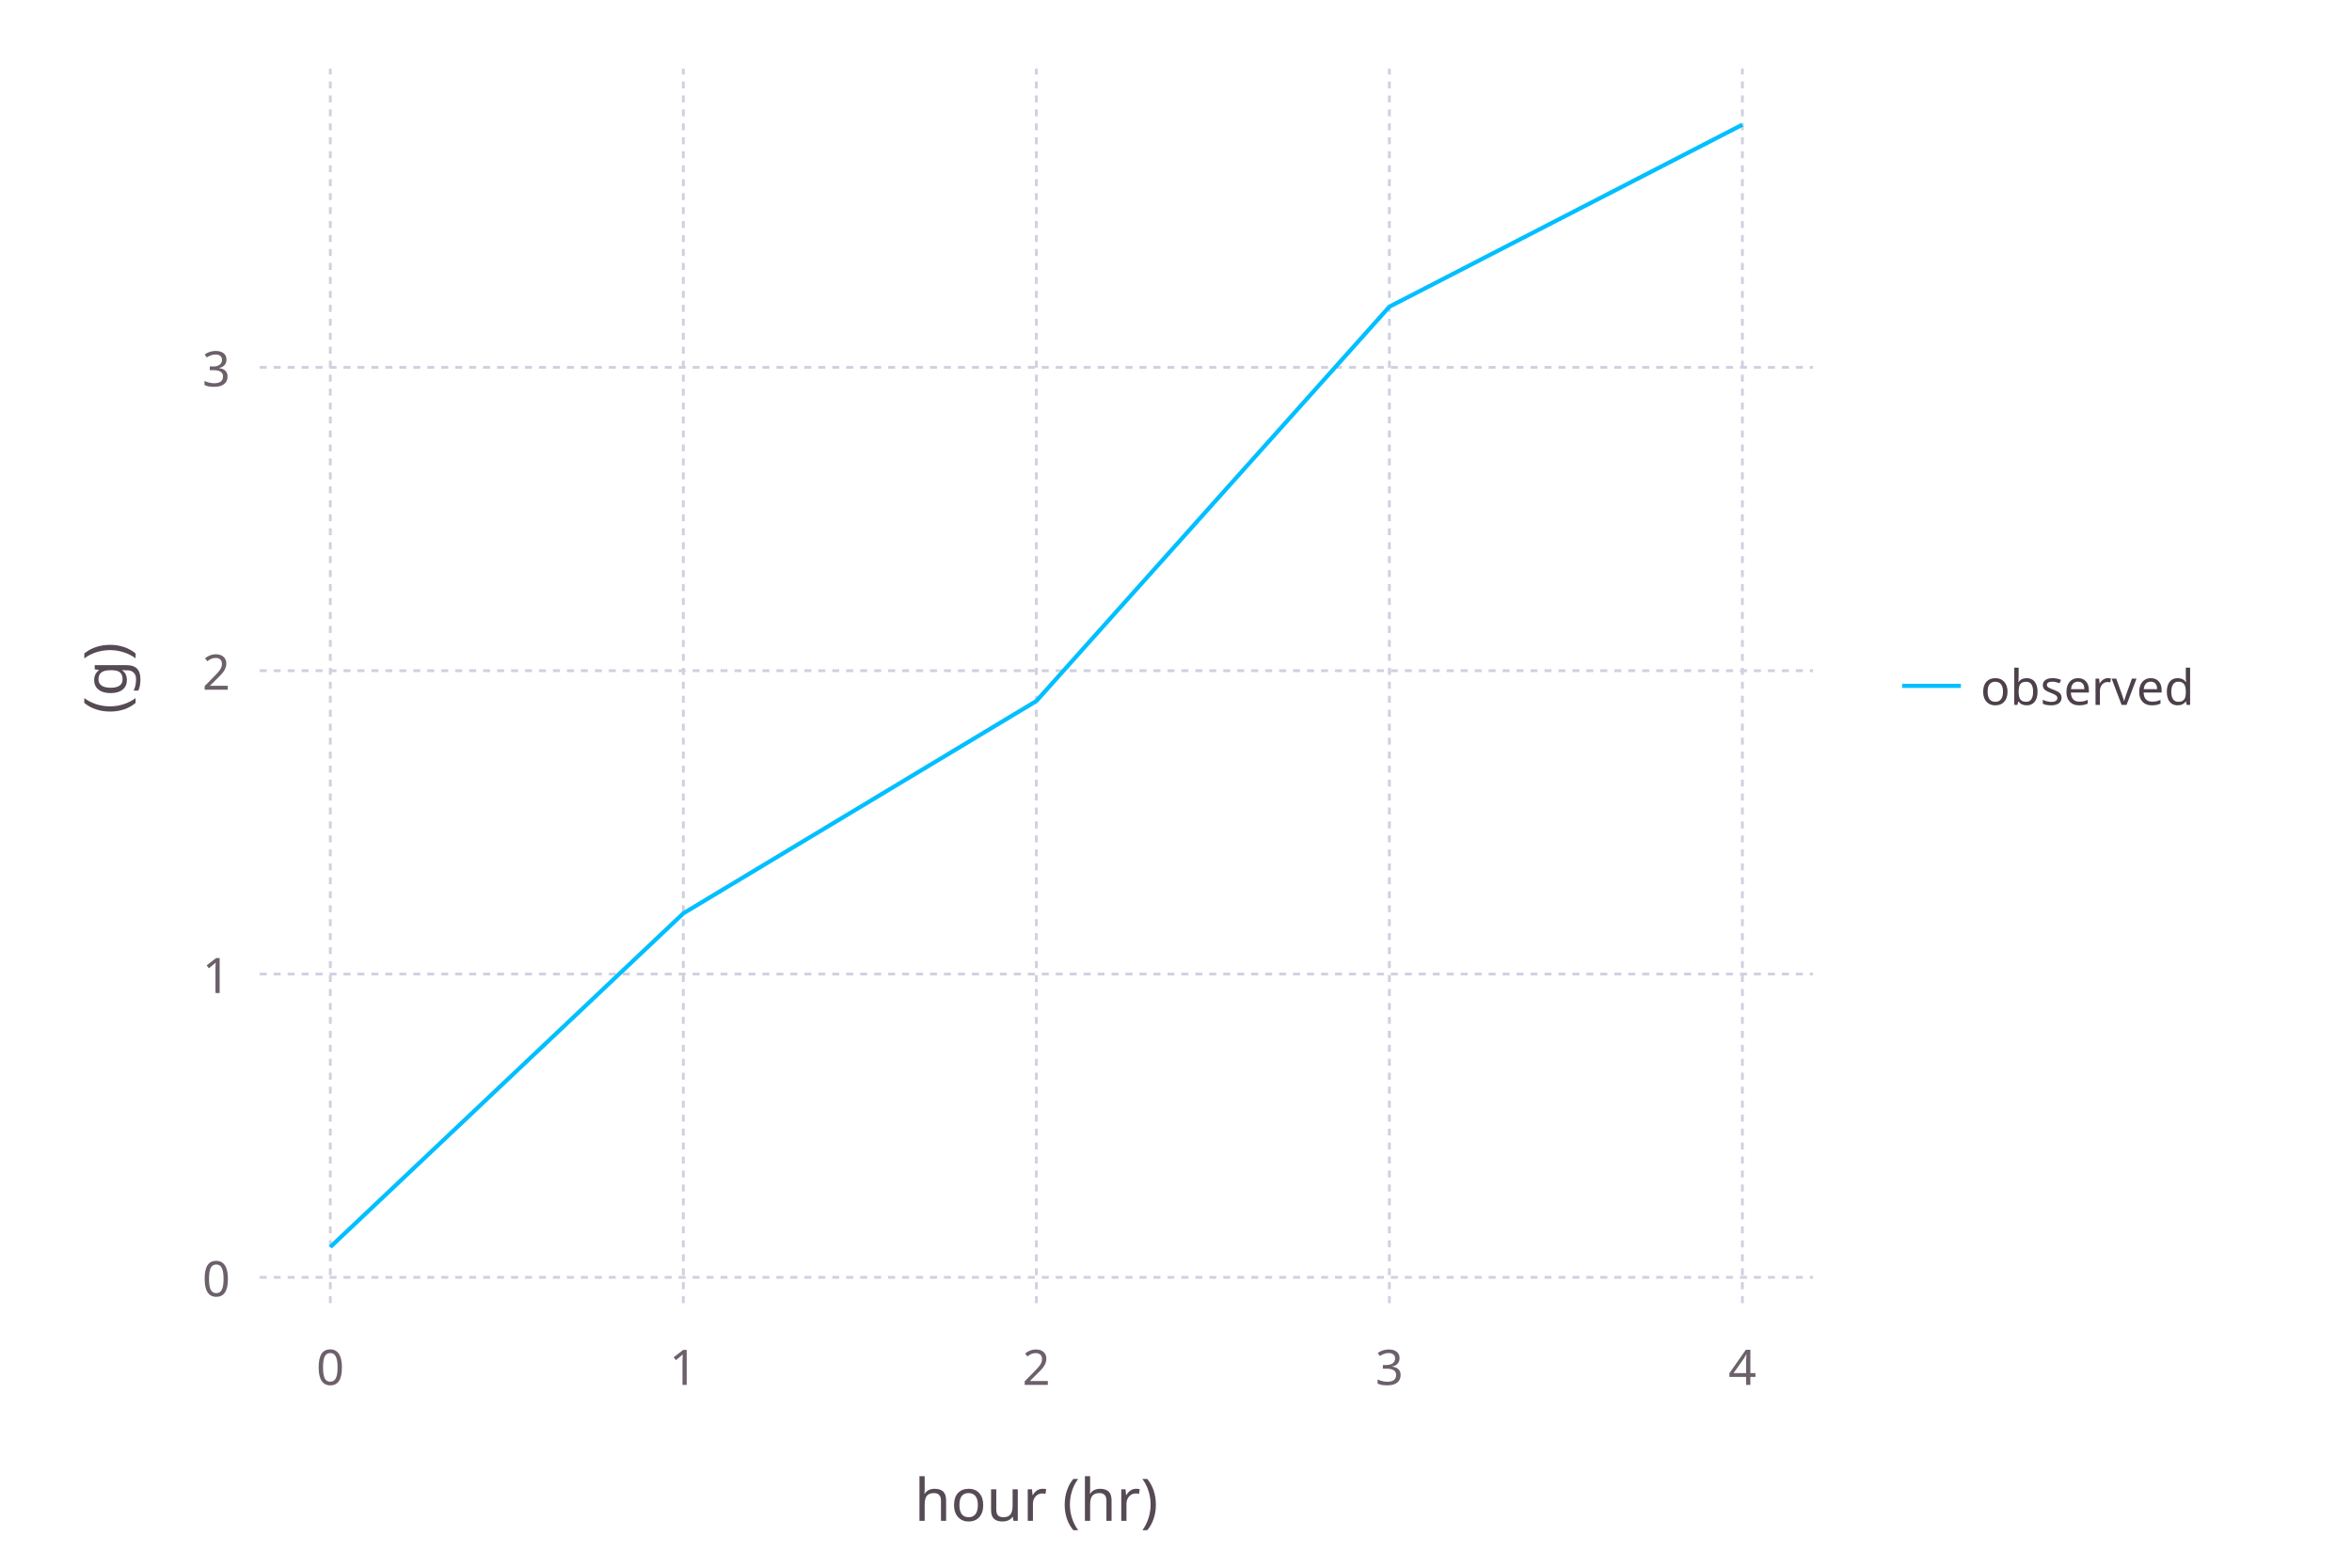
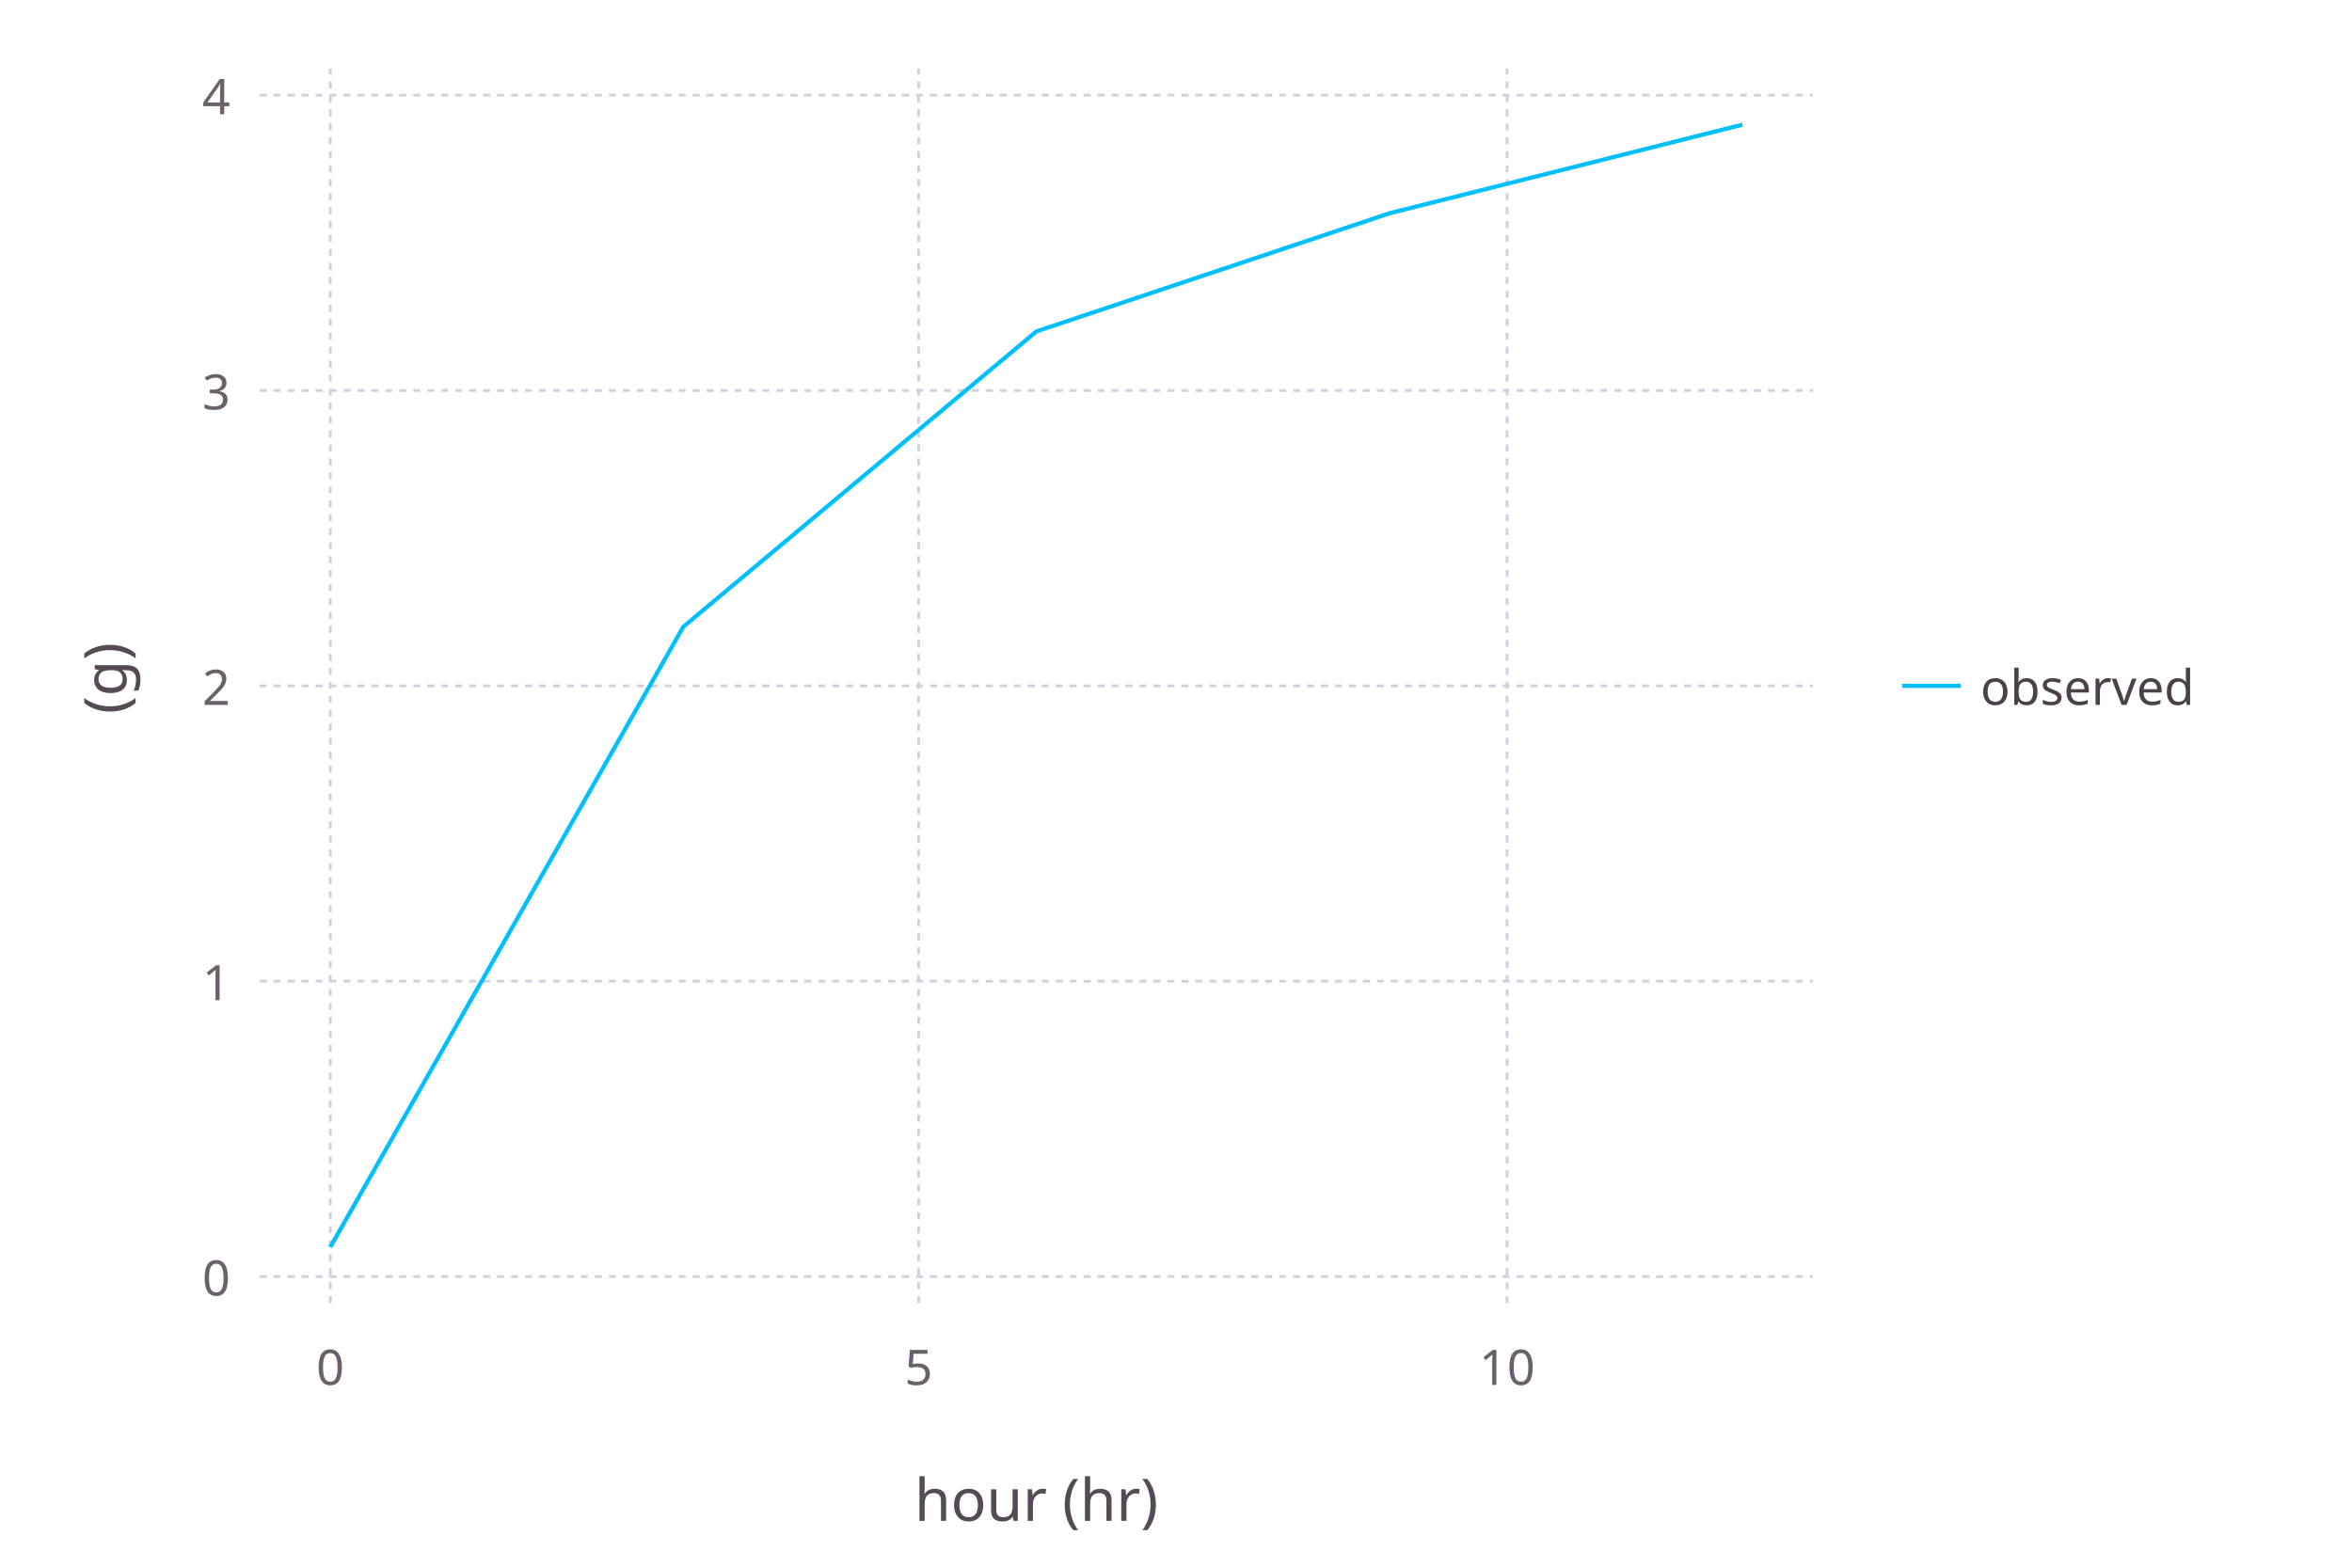
<svg xmlns="http://www.w3.org/2000/svg" xmlns:xlink="http://www.w3.org/1999/xlink" width="480" height="320" viewBox="0 0 480 320">
  <defs>
    <g>
-       <g id="glyph-0-0-ec4f7b85">
+       <g id="glyph-0-0-b2f59b11">
        <path d="M 5.406 0 L 5.406 -4.109 C 5.406 -4.641 5.285 -5.031 5.047 -5.281 C 4.816 -5.539 4.457 -5.672 3.969 -5.672 C 3.312 -5.672 2.832 -5.488 2.531 -5.125 C 2.227 -4.758 2.078 -4.16 2.078 -3.328 L 2.078 0 L 1.016 0 L 1.016 -9.125 L 2.078 -9.125 L 2.078 -6.453 C 2.078 -6.098 2.055 -5.797 2.016 -5.547 L 2.094 -5.547 C 2.281 -5.859 2.547 -6.102 2.891 -6.281 C 3.242 -6.457 3.645 -6.547 4.094 -6.547 C 4.875 -6.547 5.461 -6.359 5.859 -5.984 C 6.254 -5.609 6.453 -5.008 6.453 -4.188 L 6.453 0 Z M 5.406 0 " />
      </g>
-       <g id="glyph-0-1-ec4f7b85">
+       <g id="glyph-0-1-b2f59b11">
        <path d="M 6.609 -3.234 C 6.609 -2.18 6.344 -1.359 5.812 -0.766 C 5.281 -0.172 4.547 0.125 3.609 0.125 C 3.023 0.125 2.508 -0.008 2.062 -0.281 C 1.613 -0.562 1.266 -0.953 1.016 -1.453 C 0.773 -1.961 0.656 -2.555 0.656 -3.234 C 0.656 -4.273 0.914 -5.086 1.438 -5.672 C 1.969 -6.254 2.707 -6.547 3.656 -6.547 C 4.562 -6.547 5.281 -6.25 5.812 -5.656 C 6.344 -5.062 6.609 -4.254 6.609 -3.234 Z M 1.75 -3.234 C 1.75 -2.422 1.906 -1.801 2.219 -1.375 C 2.539 -0.957 3.016 -0.75 3.641 -0.75 C 4.254 -0.75 4.719 -0.957 5.031 -1.375 C 5.352 -1.801 5.516 -2.422 5.516 -3.234 C 5.516 -4.035 5.352 -4.641 5.031 -5.047 C 4.707 -5.461 4.238 -5.672 3.625 -5.672 C 2.375 -5.672 1.75 -4.859 1.75 -3.234 Z M 1.75 -3.234 " />
      </g>
-       <g id="glyph-0-2-ec4f7b85">
+       <g id="glyph-0-2-b2f59b11">
        <path d="M 2.016 -6.438 L 2.016 -2.297 C 2.016 -1.773 2.129 -1.383 2.359 -1.125 C 2.598 -0.875 2.961 -0.75 3.453 -0.75 C 4.109 -0.75 4.586 -0.93 4.891 -1.297 C 5.191 -1.672 5.344 -2.266 5.344 -3.078 L 5.344 -6.438 L 6.406 -6.438 L 6.406 0 L 5.531 0 L 5.375 -0.844 L 5.328 -0.844 C 5.141 -0.539 4.867 -0.301 4.516 -0.125 C 4.16 0.039 3.75 0.125 3.281 0.125 C 2.508 0.125 1.926 -0.062 1.531 -0.438 C 1.145 -0.812 0.953 -1.406 0.953 -2.219 L 0.953 -6.438 Z M 2.016 -6.438 " />
      </g>
-       <g id="glyph-0-3-ec4f7b85">
+       <g id="glyph-0-3-b2f59b11">
        <path d="M 4.016 -6.547 C 4.305 -6.547 4.562 -6.523 4.781 -6.484 L 4.641 -5.516 C 4.41 -5.566 4.18 -5.594 3.953 -5.594 C 3.609 -5.594 3.289 -5.5 3 -5.312 C 2.707 -5.125 2.477 -4.863 2.312 -4.531 C 2.156 -4.195 2.078 -3.832 2.078 -3.438 L 2.078 0 L 1.016 0 L 1.016 -6.438 L 1.891 -6.438 L 2 -5.25 L 2.047 -5.25 C 2.297 -5.676 2.586 -6 2.922 -6.219 C 3.254 -6.438 3.617 -6.547 4.016 -6.547 Z M 4.016 -6.547 " />
      </g>
-       <g id="glyph-0-4-ec4f7b85">
+       <g id="glyph-0-4-b2f59b11">
</g>
-       <g id="glyph-0-5-ec4f7b85">
+       <g id="glyph-0-5-b2f59b11">
        <path d="M 0.484 -3.281 C 0.484 -4.32 0.633 -5.289 0.938 -6.188 C 1.238 -7.094 1.676 -7.883 2.25 -8.562 L 3.234 -8.562 C 2.672 -7.812 2.25 -6.984 1.969 -6.078 C 1.688 -5.18 1.547 -4.254 1.547 -3.297 C 1.547 -2.359 1.691 -1.441 1.984 -0.547 C 2.273 0.348 2.691 1.164 3.234 1.906 L 2.25 1.906 C 1.676 1.238 1.238 0.461 0.938 -0.422 C 0.633 -1.316 0.484 -2.27 0.484 -3.281 Z M 0.484 -3.281 " />
      </g>
-       <g id="glyph-0-6-ec4f7b85">
+       <g id="glyph-0-6-b2f59b11">
        <path d="M 3.125 -3.281 C 3.125 -2.258 2.969 -1.301 2.656 -0.406 C 2.352 0.477 1.922 1.25 1.359 1.906 L 0.375 1.906 C 0.914 1.164 1.328 0.348 1.609 -0.547 C 1.898 -1.441 2.047 -2.359 2.047 -3.297 C 2.047 -4.254 1.906 -5.18 1.625 -6.078 C 1.344 -6.984 0.922 -7.812 0.359 -8.562 L 1.359 -8.562 C 1.93 -7.883 2.367 -7.094 2.672 -6.188 C 2.973 -5.281 3.125 -4.312 3.125 -3.281 Z M 3.125 -3.281 " />
      </g>
-       <g id="glyph-1-0-ec4f7b85">
+       <g id="glyph-1-0-b2f59b11">
        <path d="M 5.234 -3.578 C 5.234 -2.336 5.035 -1.414 4.641 -0.812 C 4.242 -0.207 3.648 0.094 2.859 0.094 C 2.078 0.094 1.484 -0.211 1.078 -0.828 C 0.68 -1.453 0.484 -2.367 0.484 -3.578 C 0.484 -4.816 0.676 -5.738 1.062 -6.344 C 1.445 -6.945 2.047 -7.25 2.859 -7.25 C 3.629 -7.25 4.219 -6.938 4.625 -6.312 C 5.031 -5.688 5.234 -4.773 5.234 -3.578 Z M 1.375 -3.578 C 1.375 -2.547 1.488 -1.801 1.719 -1.344 C 1.957 -0.883 2.336 -0.656 2.859 -0.656 C 3.379 -0.656 3.754 -0.891 3.984 -1.359 C 4.223 -1.828 4.344 -2.566 4.344 -3.578 C 4.344 -4.578 4.223 -5.312 3.984 -5.781 C 3.754 -6.258 3.379 -6.5 2.859 -6.5 C 2.336 -6.5 1.957 -6.266 1.719 -5.797 C 1.488 -5.336 1.375 -4.598 1.375 -3.578 Z M 1.375 -3.578 " />
      </g>
-       <g id="glyph-1-1-ec4f7b85">
+       <g id="glyph-1-1-b2f59b11">
+         <path d="M 2.75 -4.375 C 3.5 -4.375 4.086 -4.188 4.516 -3.812 C 4.941 -3.438 5.156 -2.926 5.156 -2.281 C 5.156 -1.539 4.914 -0.957 4.438 -0.531 C 3.969 -0.113 3.316 0.094 2.484 0.094 C 1.68 0.094 1.062 -0.031 0.625 -0.281 L 0.625 -1.125 C 0.863 -0.977 1.148 -0.863 1.484 -0.781 C 1.828 -0.695 2.16 -0.656 2.484 -0.656 C 3.047 -0.656 3.477 -0.785 3.781 -1.047 C 4.094 -1.316 4.25 -1.695 4.25 -2.188 C 4.25 -3.156 3.656 -3.641 2.469 -3.641 C 2.082 -3.641 1.672 -3.586 1.234 -3.484 L 0.797 -3.766 L 1.062 -7.141 L 4.656 -7.141 L 4.656 -6.344 L 1.828 -6.344 L 1.656 -4.266 C 2.031 -4.336 2.395 -4.375 2.75 -4.375 Z M 2.75 -4.375 " />
+       </g>
+       <g id="glyph-1-2-b2f59b11">
        <path d="M 3.547 0 L 2.688 0 L 2.688 -4.984 C 2.688 -5.43 2.703 -5.844 2.734 -6.219 C 2.641 -6.125 2.539 -6.035 2.438 -5.953 C 2.102 -5.672 1.738 -5.367 1.344 -5.047 L 0.891 -5.641 L 2.828 -7.141 L 3.547 -7.141 Z M 3.547 0 " />
      </g>
-       <g id="glyph-1-2-ec4f7b85">
+       <g id="glyph-1-3-b2f59b11">
        <path d="M 5.203 0 L 0.484 0 L 0.484 -0.734 L 2.344 -2.625 C 2.906 -3.195 3.273 -3.602 3.453 -3.844 C 3.641 -4.082 3.781 -4.316 3.875 -4.547 C 3.969 -4.773 4.016 -5.02 4.016 -5.281 C 4.016 -5.664 3.898 -5.961 3.672 -6.172 C 3.441 -6.379 3.133 -6.484 2.75 -6.484 C 2.457 -6.484 2.18 -6.438 1.922 -6.344 C 1.66 -6.25 1.363 -6.07 1.031 -5.812 L 0.562 -6.406 C 1.227 -6.957 1.957 -7.234 2.75 -7.234 C 3.414 -7.234 3.941 -7.062 4.328 -6.719 C 4.711 -6.383 4.906 -5.926 4.906 -5.344 C 4.906 -5.031 4.848 -4.727 4.734 -4.438 C 4.629 -4.145 4.461 -3.848 4.234 -3.547 C 4.004 -3.242 3.617 -2.832 3.078 -2.312 L 1.594 -0.844 L 1.594 -0.797 L 5.203 -0.797 Z M 5.203 0 " />
      </g>
-       <g id="glyph-1-3-ec4f7b85">
+       <g id="glyph-1-4-b2f59b11">
        <path d="M 4.938 -5.469 C 4.938 -5.008 4.805 -4.633 4.547 -4.344 C 4.297 -4.051 3.93 -3.859 3.453 -3.766 L 3.453 -3.719 C 4.023 -3.645 4.453 -3.461 4.734 -3.172 C 5.016 -2.879 5.156 -2.5 5.156 -2.031 C 5.156 -1.352 4.914 -0.828 4.438 -0.453 C 3.969 -0.086 3.289 0.094 2.406 0.094 C 2.031 0.094 1.68 0.066 1.359 0.016 C 1.047 -0.035 0.742 -0.133 0.453 -0.281 L 0.453 -1.109 C 0.754 -0.961 1.078 -0.848 1.422 -0.766 C 1.766 -0.68 2.098 -0.641 2.422 -0.641 C 3.629 -0.641 4.234 -1.109 4.234 -2.047 C 4.234 -2.891 3.566 -3.312 2.234 -3.312 L 1.531 -3.312 L 1.531 -4.062 L 2.234 -4.062 C 2.797 -4.062 3.234 -4.18 3.547 -4.422 C 3.867 -4.66 4.031 -4.988 4.031 -5.406 C 4.031 -5.75 3.914 -6.016 3.688 -6.203 C 3.457 -6.398 3.141 -6.5 2.734 -6.5 C 2.41 -6.5 2.113 -6.453 1.844 -6.359 C 1.582 -6.273 1.273 -6.125 0.922 -5.906 L 0.484 -6.5 C 0.773 -6.727 1.113 -6.906 1.5 -7.031 C 1.883 -7.164 2.289 -7.234 2.719 -7.234 C 3.414 -7.234 3.957 -7.078 4.344 -6.766 C 4.738 -6.453 4.938 -6.02 4.938 -5.469 Z M 4.938 -5.469 " />
      </g>
-       <g id="glyph-1-4-ec4f7b85">
+       <g id="glyph-1-5-b2f59b11">
        <path d="M 5.516 -1.625 L 4.484 -1.625 L 4.484 0 L 3.625 0 L 3.625 -1.625 L 0.203 -1.625 L 0.203 -2.375 L 3.562 -7.172 L 4.484 -7.172 L 4.484 -2.406 L 5.516 -2.406 Z M 3.625 -2.406 L 3.625 -4.656 C 3.625 -5.102 3.645 -5.629 3.688 -6.234 L 3.641 -6.234 C 3.598 -6.148 3.531 -6.023 3.438 -5.859 C 3.352 -5.691 3.273 -5.555 3.203 -5.453 L 1.062 -2.406 Z M 3.625 -2.406 " />
      </g>
-       <g id="glyph-1-5-ec4f7b85">
+       <g id="glyph-1-6-b2f59b11">
        <path d="M 5.516 -2.688 C 5.516 -1.812 5.289 -1.129 4.844 -0.641 C 4.406 -0.148 3.797 0.094 3.016 0.094 C 2.523 0.094 2.094 -0.016 1.719 -0.234 C 1.344 -0.461 1.051 -0.785 0.844 -1.203 C 0.645 -1.629 0.547 -2.125 0.547 -2.688 C 0.547 -3.562 0.766 -4.238 1.203 -4.719 C 1.641 -5.207 2.254 -5.453 3.047 -5.453 C 3.797 -5.453 4.395 -5.203 4.844 -4.703 C 5.289 -4.211 5.516 -3.539 5.516 -2.688 Z M 1.453 -2.688 C 1.453 -2.02 1.582 -1.508 1.844 -1.156 C 2.113 -0.801 2.508 -0.625 3.031 -0.625 C 3.539 -0.625 3.926 -0.801 4.188 -1.156 C 4.457 -1.508 4.594 -2.02 4.594 -2.688 C 4.594 -3.363 4.457 -3.867 4.188 -4.203 C 3.926 -4.547 3.535 -4.719 3.016 -4.719 C 1.973 -4.719 1.453 -4.039 1.453 -2.688 Z M 1.453 -2.688 " />
      </g>
-       <g id="glyph-1-6-ec4f7b85">
+       <g id="glyph-1-7-b2f59b11">
        <path d="M 3.391 -5.453 C 4.098 -5.453 4.641 -5.207 5.016 -4.719 C 5.398 -4.227 5.594 -3.551 5.594 -2.688 C 5.594 -1.801 5.395 -1.113 5 -0.625 C 4.613 -0.145 4.078 0.094 3.391 0.094 C 3.023 0.094 2.703 0.031 2.422 -0.094 C 2.141 -0.227 1.91 -0.422 1.734 -0.672 L 1.656 -0.672 C 1.562 -0.285 1.504 -0.062 1.484 0 L 0.844 0 L 0.844 -7.594 L 1.734 -7.594 L 1.734 -5.75 C 1.734 -5.383 1.719 -5.02 1.688 -4.656 L 1.734 -4.656 C 2.086 -5.188 2.641 -5.453 3.391 -5.453 Z M 3.25 -4.719 C 2.707 -4.719 2.316 -4.562 2.078 -4.25 C 1.848 -3.945 1.734 -3.43 1.734 -2.703 L 1.734 -2.672 C 1.734 -1.941 1.852 -1.414 2.094 -1.094 C 2.332 -0.781 2.723 -0.625 3.266 -0.625 C 3.742 -0.625 4.098 -0.801 4.328 -1.156 C 4.566 -1.508 4.688 -2.02 4.688 -2.688 C 4.688 -3.363 4.566 -3.867 4.328 -4.203 C 4.098 -4.547 3.738 -4.719 3.25 -4.719 Z M 3.25 -4.719 " />
      </g>
-       <g id="glyph-1-7-ec4f7b85">
+       <g id="glyph-1-8-b2f59b11">
        <path d="M 4.344 -1.484 C 4.344 -0.984 4.156 -0.594 3.781 -0.312 C 3.406 -0.039 2.879 0.094 2.203 0.094 C 1.492 0.094 0.93 -0.016 0.516 -0.234 L 0.516 -1.047 C 1.109 -0.754 1.676 -0.609 2.219 -0.609 C 2.664 -0.609 2.988 -0.68 3.188 -0.828 C 3.383 -0.973 3.484 -1.164 3.484 -1.406 C 3.484 -1.613 3.383 -1.789 3.188 -1.938 C 3 -2.082 2.66 -2.25 2.172 -2.438 C 1.66 -2.633 1.301 -2.801 1.094 -2.938 C 0.895 -3.082 0.75 -3.238 0.656 -3.406 C 0.562 -3.582 0.516 -3.789 0.516 -4.031 C 0.516 -4.477 0.691 -4.828 1.047 -5.078 C 1.398 -5.328 1.891 -5.453 2.516 -5.453 C 3.129 -5.453 3.703 -5.332 4.234 -5.094 L 3.938 -4.406 C 3.383 -4.625 2.895 -4.734 2.469 -4.734 C 2.102 -4.734 1.82 -4.676 1.625 -4.562 C 1.438 -4.445 1.344 -4.289 1.344 -4.094 C 1.344 -3.895 1.426 -3.727 1.594 -3.594 C 1.758 -3.469 2.141 -3.297 2.734 -3.078 C 3.18 -2.91 3.508 -2.754 3.719 -2.609 C 3.926 -2.461 4.082 -2.301 4.188 -2.125 C 4.289 -1.945 4.344 -1.734 4.344 -1.484 Z M 4.344 -1.484 " />
      </g>
-       <g id="glyph-1-8-ec4f7b85">
+       <g id="glyph-1-9-b2f59b11">
        <path d="M 3.125 0.094 C 2.32 0.094 1.691 -0.145 1.234 -0.625 C 0.773 -1.113 0.547 -1.785 0.547 -2.641 C 0.547 -3.504 0.758 -4.188 1.188 -4.688 C 1.613 -5.195 2.191 -5.453 2.922 -5.453 C 3.598 -5.453 4.133 -5.234 4.531 -4.797 C 4.926 -4.367 5.125 -3.785 5.125 -3.047 L 5.125 -2.516 L 1.453 -2.516 C 1.473 -1.898 1.629 -1.438 1.922 -1.125 C 2.211 -0.812 2.629 -0.656 3.172 -0.656 C 3.453 -0.656 3.723 -0.676 3.984 -0.719 C 4.242 -0.77 4.547 -0.867 4.891 -1.016 L 4.891 -0.25 C 4.586 -0.125 4.305 -0.035 4.047 0.016 C 3.785 0.066 3.477 0.094 3.125 0.094 Z M 2.906 -4.734 C 2.488 -4.734 2.156 -4.598 1.906 -4.328 C 1.664 -4.066 1.523 -3.691 1.484 -3.203 L 4.203 -3.203 C 4.203 -3.703 4.086 -4.082 3.859 -4.344 C 3.641 -4.602 3.32 -4.734 2.906 -4.734 Z M 2.906 -4.734 " />
      </g>
-       <g id="glyph-1-9-ec4f7b85">
+       <g id="glyph-1-10-b2f59b11">
        <path d="M 3.344 -5.453 C 3.582 -5.453 3.797 -5.438 3.984 -5.406 L 3.875 -4.594 C 3.676 -4.633 3.484 -4.656 3.297 -4.656 C 3.004 -4.656 2.738 -4.578 2.5 -4.422 C 2.258 -4.266 2.07 -4.047 1.938 -3.766 C 1.801 -3.492 1.734 -3.191 1.734 -2.859 L 1.734 0 L 0.844 0 L 0.844 -5.359 L 1.578 -5.359 L 1.672 -4.375 L 1.703 -4.375 C 1.91 -4.727 2.156 -4.992 2.438 -5.172 C 2.719 -5.359 3.02 -5.453 3.344 -5.453 Z M 3.344 -5.453 " />
      </g>
-       <g id="glyph-1-10-ec4f7b85">
+       <g id="glyph-1-11-b2f59b11">
        <path d="M 2.031 0 L 0 -5.359 L 0.938 -5.359 L 2.078 -2.203 C 2.305 -1.566 2.453 -1.094 2.516 -0.781 L 2.547 -0.781 C 2.555 -0.82 2.566 -0.867 2.578 -0.922 C 2.598 -0.973 2.617 -1.031 2.641 -1.094 C 2.66 -1.164 2.781 -1.535 3 -2.203 L 4.141 -5.359 L 5.078 -5.359 L 3.047 0 Z M 2.031 0 " />
      </g>
-       <g id="glyph-1-11-ec4f7b85">
+       <g id="glyph-1-12-b2f59b11">
        <path d="M 2.75 0.094 C 2.051 0.094 1.508 -0.145 1.125 -0.625 C 0.738 -1.102 0.547 -1.785 0.547 -2.672 C 0.547 -3.547 0.738 -4.227 1.125 -4.719 C 1.508 -5.207 2.055 -5.453 2.766 -5.453 C 3.484 -5.453 4.035 -5.191 4.422 -4.672 L 4.484 -4.672 C 4.473 -4.734 4.457 -4.863 4.438 -5.062 C 4.426 -5.258 4.422 -5.391 4.422 -5.453 L 4.422 -7.594 L 5.297 -7.594 L 5.297 0 L 4.594 0 L 4.453 -0.719 L 4.422 -0.719 C 4.047 -0.176 3.488 0.094 2.75 0.094 Z M 2.891 -0.625 C 3.422 -0.625 3.805 -0.77 4.047 -1.062 C 4.297 -1.352 4.422 -1.832 4.422 -2.5 L 4.422 -2.656 C 4.422 -3.406 4.297 -3.938 4.047 -4.25 C 3.805 -4.57 3.414 -4.734 2.875 -4.734 C 2.426 -4.734 2.078 -4.551 1.828 -4.188 C 1.578 -3.832 1.453 -3.32 1.453 -2.656 C 1.453 -1.988 1.578 -1.484 1.828 -1.141 C 2.078 -0.797 2.43 -0.625 2.891 -0.625 Z M 2.891 -0.625 " />
      </g>
-       <g id="glyph-2-0-ec4f7b85">
+       <g id="glyph-2-0-b2f59b11">
</g>
-       <g id="glyph-3-0-ec4f7b85">
+       <g id="glyph-3-0-b2f59b11">
        <path d="M -3.281 -0.484 C -4.32 -0.484 -5.289 -0.633 -6.188 -0.938 C -7.094 -1.238 -7.883 -1.676 -8.562 -2.25 L -8.562 -3.234 C -7.812 -2.672 -6.984 -2.25 -6.078 -1.969 C -5.18 -1.688 -4.254 -1.547 -3.297 -1.547 C -2.359 -1.547 -1.441 -1.691 -0.547 -1.984 C 0.348 -2.273 1.164 -2.691 1.906 -3.234 L 1.906 -2.25 C 1.238 -1.676 0.461 -1.238 -0.422 -0.938 C -1.316 -0.633 -2.27 -0.484 -3.281 -0.484 Z M -3.281 -0.484 " />
      </g>
-       <g id="glyph-3-1-ec4f7b85">
+       <g id="glyph-3-1-b2f59b11">
        <path d="M -0.75 -3.469 C -0.75 -4.113 -0.922 -4.582 -1.266 -4.875 C -1.617 -5.176 -2.18 -5.328 -2.953 -5.328 L -3.203 -5.328 C -4.066 -5.328 -4.691 -5.176 -5.078 -4.875 C -5.473 -4.582 -5.672 -4.109 -5.672 -3.453 C -5.672 -2.91 -5.457 -2.488 -5.031 -2.188 C -4.602 -1.895 -3.988 -1.75 -3.188 -1.75 C -2.395 -1.75 -1.789 -1.891 -1.375 -2.172 C -0.957 -2.461 -0.75 -2.895 -0.75 -3.469 Z M -0.062 -5.312 L -0.844 -5.344 L -0.844 -5.297 C -0.195 -4.867 0.125 -4.207 0.125 -3.312 C 0.125 -2.477 -0.164 -1.828 -0.75 -1.359 C -1.332 -0.891 -2.148 -0.656 -3.203 -0.656 C -4.242 -0.656 -5.062 -0.891 -5.656 -1.359 C -6.25 -1.836 -6.547 -2.484 -6.547 -3.297 C -6.547 -4.172 -6.223 -4.844 -5.578 -5.312 L -5.578 -5.375 L -6.438 -5.516 L -6.438 -6.359 L 0.109 -6.359 C 1.023 -6.359 1.719 -6.125 2.188 -5.656 C 2.656 -5.188 2.891 -4.461 2.891 -3.484 C 2.891 -2.547 2.75 -1.773 2.469 -1.172 L 1.5 -1.172 C 1.832 -1.797 2 -2.586 2 -3.547 C 2 -4.086 1.836 -4.516 1.516 -4.828 C 1.203 -5.148 0.758 -5.312 0.188 -5.312 Z M -0.062 -5.312 " />
      </g>
-       <g id="glyph-4-0-ec4f7b85">
+       <g id="glyph-4-0-b2f59b11">
        <path d="M -3.281 -3.125 C -2.258 -3.125 -1.301 -2.969 -0.406 -2.656 C 0.477 -2.352 1.25 -1.922 1.906 -1.359 L 1.906 -0.375 C 1.164 -0.914 0.348 -1.328 -0.547 -1.609 C -1.441 -1.898 -2.359 -2.047 -3.297 -2.047 C -4.254 -2.047 -5.18 -1.906 -6.078 -1.625 C -6.984 -1.344 -7.812 -0.922 -8.562 -0.359 L -8.562 -1.359 C -7.883 -1.93 -7.094 -2.367 -6.188 -2.672 C -5.281 -2.973 -4.312 -3.125 -3.281 -3.125 Z M -3.281 -3.125 " />
      </g>
    </g>
  </defs>
  <rect x="-48" y="-32" width="576" height="384" fill="rgb(100%, 100%, 100%)" fill-opacity="1" />
  <path fill-rule="nonzero" fill="rgb(100%, 100%, 100%)" fill-opacity="1" d="M 53 266 L 370 266 L 370 14 L 53 14 Z M 53 266 " />
  <path fill="none" stroke-width="0.57" stroke-linecap="butt" stroke-linejoin="miter" stroke="rgb(81.569%, 81.569%, 87.843%)" stroke-opacity="1" stroke-dasharray="1.425 1.425" stroke-miterlimit="1.155" d="M 67.41 266 L 67.41 14 " />
-   <path fill="none" stroke-width="0.57" stroke-linecap="butt" stroke-linejoin="miter" stroke="rgb(81.569%, 81.569%, 87.843%)" stroke-opacity="1" stroke-dasharray="1.425 1.425" stroke-miterlimit="1.155" d="M 139.453 266 L 139.453 14 " />
-   <path fill="none" stroke-width="0.57" stroke-linecap="butt" stroke-linejoin="miter" stroke="rgb(81.569%, 81.569%, 87.843%)" stroke-opacity="1" stroke-dasharray="1.425 1.425" stroke-miterlimit="1.155" d="M 211.5 266 L 211.5 14 " />
-   <path fill="none" stroke-width="0.57" stroke-linecap="butt" stroke-linejoin="miter" stroke="rgb(81.569%, 81.569%, 87.843%)" stroke-opacity="1" stroke-dasharray="1.425 1.425" stroke-miterlimit="1.155" d="M 283.547 266 L 283.547 14 " />
-   <path fill="none" stroke-width="0.57" stroke-linecap="butt" stroke-linejoin="miter" stroke="rgb(81.569%, 81.569%, 87.843%)" stroke-opacity="1" stroke-dasharray="1.425 1.425" stroke-miterlimit="1.155" d="M 355.59 266 L 355.59 14 " />
-   <path fill="none" stroke-width="0.57" stroke-linecap="butt" stroke-linejoin="miter" stroke="rgb(81.569%, 81.569%, 87.843%)" stroke-opacity="1" stroke-dasharray="1.425 1.425" stroke-miterlimit="1.155" d="M 53 260.738 L 370 260.738 " />
-   <path fill="none" stroke-width="0.57" stroke-linecap="butt" stroke-linejoin="miter" stroke="rgb(81.569%, 81.569%, 87.843%)" stroke-opacity="1" stroke-dasharray="1.425 1.425" stroke-miterlimit="1.155" d="M 53 198.82 L 370 198.82 " />
-   <path fill="none" stroke-width="0.57" stroke-linecap="butt" stroke-linejoin="miter" stroke="rgb(81.569%, 81.569%, 87.843%)" stroke-opacity="1" stroke-dasharray="1.425 1.425" stroke-miterlimit="1.155" d="M 53 136.902 L 370 136.902 " />
-   <path fill="none" stroke-width="0.57" stroke-linecap="butt" stroke-linejoin="miter" stroke="rgb(81.569%, 81.569%, 87.843%)" stroke-opacity="1" stroke-dasharray="1.425 1.425" stroke-miterlimit="1.155" d="M 53 74.988 L 370 74.988 " />
+   <path fill="none" stroke-width="0.57" stroke-linecap="butt" stroke-linejoin="miter" stroke="rgb(81.569%, 81.569%, 87.843%)" stroke-opacity="1" stroke-dasharray="1.425 1.425" stroke-miterlimit="1.155" d="M 187.484 266 L 187.484 14 " />
+   <path fill="none" stroke-width="0.57" stroke-linecap="butt" stroke-linejoin="miter" stroke="rgb(81.569%, 81.569%, 87.843%)" stroke-opacity="1" stroke-dasharray="1.425 1.425" stroke-miterlimit="1.155" d="M 307.562 266 L 307.562 14 " />
+   <path fill="none" stroke-width="0.57" stroke-linecap="butt" stroke-linejoin="miter" stroke="rgb(81.569%, 81.569%, 87.843%)" stroke-opacity="1" stroke-dasharray="1.425 1.425" stroke-miterlimit="1.155" d="M 53 260.574 L 370 260.574 " />
+   <path fill="none" stroke-width="0.57" stroke-linecap="butt" stroke-linejoin="miter" stroke="rgb(81.569%, 81.569%, 87.843%)" stroke-opacity="1" stroke-dasharray="1.425 1.425" stroke-miterlimit="1.155" d="M 53 200.285 L 370 200.285 " />
+   <path fill="none" stroke-width="0.57" stroke-linecap="butt" stroke-linejoin="miter" stroke="rgb(81.569%, 81.569%, 87.843%)" stroke-opacity="1" stroke-dasharray="1.425 1.425" stroke-miterlimit="1.155" d="M 53 140 L 370 140 " />
+   <path fill="none" stroke-width="0.57" stroke-linecap="butt" stroke-linejoin="miter" stroke="rgb(81.569%, 81.569%, 87.843%)" stroke-opacity="1" stroke-dasharray="1.425 1.425" stroke-miterlimit="1.155" d="M 53 79.715 L 370 79.715 " />
+   <path fill="none" stroke-width="0.57" stroke-linecap="butt" stroke-linejoin="miter" stroke="rgb(81.569%, 81.569%, 87.843%)" stroke-opacity="1" stroke-dasharray="1.425 1.425" stroke-miterlimit="1.155" d="M 53 19.426 L 370 19.426 " />
  <g fill="rgb(33.725%, 29.02%, 33.333%)" fill-opacity="1">
-     <use xlink:href="#glyph-0-0-ec4f7b85" x="186.63" y="310.444" />
-     <use xlink:href="#glyph-0-1-ec4f7b85" x="194.048" y="310.444" />
-     <use xlink:href="#glyph-0-2-ec4f7b85" x="201.308" y="310.444" />
-     <use xlink:href="#glyph-0-3-ec4f7b85" x="208.726" y="310.444" />
-     <use xlink:href="#glyph-0-4-ec4f7b85" x="213.683" y="310.444" />
-     <use xlink:href="#glyph-0-5-ec4f7b85" x="216.8" y="310.444" />
-     <use xlink:href="#glyph-0-0-ec4f7b85" x="220.397" y="310.444" />
-     <use xlink:href="#glyph-0-3-ec4f7b85" x="227.815" y="310.444" />
-     <use xlink:href="#glyph-0-6-ec4f7b85" x="232.772" y="310.444" />
+     <use xlink:href="#glyph-0-0-b2f59b11" x="186.63" y="310.444" />
+     <use xlink:href="#glyph-0-1-b2f59b11" x="194.048" y="310.444" />
+     <use xlink:href="#glyph-0-2-b2f59b11" x="201.308" y="310.444" />
+     <use xlink:href="#glyph-0-3-b2f59b11" x="208.726" y="310.444" />
+     <use xlink:href="#glyph-0-4-b2f59b11" x="213.683" y="310.444" />
+     <use xlink:href="#glyph-0-5-b2f59b11" x="216.8" y="310.444" />
+     <use xlink:href="#glyph-0-0-b2f59b11" x="220.397" y="310.444" />
+     <use xlink:href="#glyph-0-3-b2f59b11" x="227.815" y="310.444" />
+     <use xlink:href="#glyph-0-6-b2f59b11" x="232.772" y="310.444" />
  </g>
  <g fill="rgb(42.353%, 37.647%, 41.961%)" fill-opacity="1">
-     <use xlink:href="#glyph-1-0-ec4f7b85" x="64.55" y="282.688" />
+     <use xlink:href="#glyph-1-0-b2f59b11" x="64.55" y="282.688" />
  </g>
  <g fill="rgb(42.353%, 37.647%, 41.961%)" fill-opacity="1">
-     <use xlink:href="#glyph-1-1-ec4f7b85" x="136.596" y="282.688" />
+     <use xlink:href="#glyph-1-1-b2f59b11" x="184.626" y="282.688" />
  </g>
  <g fill="rgb(42.353%, 37.647%, 41.961%)" fill-opacity="1">
-     <use xlink:href="#glyph-1-2-ec4f7b85" x="208.641" y="282.688" />
+     <use xlink:href="#glyph-1-2-b2f59b11" x="301.843" y="282.688" />
+     <use xlink:href="#glyph-1-0-b2f59b11" x="307.561" y="282.688" />
+   </g>
+   <g fill="rgb(33.725%, 29.02%, 33.333%)" fill-opacity="1">
+     <use xlink:href="#glyph-2-0-b2f59b11" x="25.767" y="148.848" />
+   </g>
+   <g fill="rgb(33.725%, 29.02%, 33.333%)" fill-opacity="1">
+     <use xlink:href="#glyph-3-0-b2f59b11" x="25.767" y="145.73" />
+     <use xlink:href="#glyph-3-1-b2f59b11" x="25.767" y="142.133" />
+   </g>
+   <g fill="rgb(33.725%, 29.02%, 33.333%)" fill-opacity="1">
+     <use xlink:href="#glyph-4-0-b2f59b11" x="25.767" y="134.75" />
  </g>
  <g fill="rgb(42.353%, 37.647%, 41.961%)" fill-opacity="1">
-     <use xlink:href="#glyph-1-3-ec4f7b85" x="280.687" y="282.688" />
+     <use xlink:href="#glyph-1-0-b2f59b11" x="41.282" y="264.454" />
  </g>
  <g fill="rgb(42.353%, 37.647%, 41.961%)" fill-opacity="1">
-     <use xlink:href="#glyph-1-4-ec4f7b85" x="352.732" y="282.688" />
-   </g>
-   <g fill="rgb(33.725%, 29.02%, 33.333%)" fill-opacity="1">
-     <use xlink:href="#glyph-2-0-ec4f7b85" x="25.767" y="148.848" />
-   </g>
-   <g fill="rgb(33.725%, 29.02%, 33.333%)" fill-opacity="1">
-     <use xlink:href="#glyph-3-0-ec4f7b85" x="25.767" y="145.73" />
-     <use xlink:href="#glyph-3-1-ec4f7b85" x="25.767" y="142.133" />
-   </g>
-   <g fill="rgb(33.725%, 29.02%, 33.333%)" fill-opacity="1">
-     <use xlink:href="#glyph-4-0-ec4f7b85" x="25.767" y="134.75" />
+     <use xlink:href="#glyph-1-2-b2f59b11" x="41.282" y="204.166" />
  </g>
  <g fill="rgb(42.353%, 37.647%, 41.961%)" fill-opacity="1">
-     <use xlink:href="#glyph-1-0-ec4f7b85" x="41.282" y="264.616" />
+     <use xlink:href="#glyph-1-3-b2f59b11" x="41.282" y="143.879" />
  </g>
  <g fill="rgb(42.353%, 37.647%, 41.961%)" fill-opacity="1">
-     <use xlink:href="#glyph-1-1-ec4f7b85" x="41.282" y="202.7" />
+     <use xlink:href="#glyph-1-4-b2f59b11" x="41.282" y="83.592" />
  </g>
  <g fill="rgb(42.353%, 37.647%, 41.961%)" fill-opacity="1">
-     <use xlink:href="#glyph-1-2-ec4f7b85" x="41.282" y="140.784" />
+     <use xlink:href="#glyph-1-5-b2f59b11" x="41.282" y="23.305" />
  </g>
-   <g fill="rgb(42.353%, 37.647%, 41.961%)" fill-opacity="1">
-     <use xlink:href="#glyph-1-3-ec4f7b85" x="41.282" y="78.867" />
-   </g>
-   <path fill="none" stroke-width="0.85" stroke-linecap="butt" stroke-linejoin="miter" stroke="rgb(0%, 74.737%, 100%)" stroke-opacity="1" stroke-miterlimit="2" d="M 67.41 254.547 L 139.453 186.438 L 211.5 143.098 L 283.547 62.605 L 355.59 25.453 " />
+   <path fill="none" stroke-width="0.85" stroke-linecap="butt" stroke-linejoin="miter" stroke="rgb(0%, 74.737%, 100%)" stroke-opacity="1" stroke-miterlimit="2" d="M 67.41 254.547 L 139.453 127.941 L 211.5 67.656 L 283.547 43.539 L 355.59 25.453 " />
  <path fill="none" stroke-width="0.85" stroke-linecap="butt" stroke-linejoin="miter" stroke="rgb(0%, 74.737%, 100%)" stroke-opacity="1" stroke-miterlimit="2" d="M 388.184 140 L 400.184 140 " />
  <g fill="rgb(29.804%, 25.098%, 29.412%)" fill-opacity="1">
-     <use xlink:href="#glyph-1-5-ec4f7b85" x="404.184" y="143.879" />
-     <use xlink:href="#glyph-1-6-ec4f7b85" x="410.233" y="143.879" />
-     <use xlink:href="#glyph-1-7-ec4f7b85" x="416.386" y="143.879" />
-     <use xlink:href="#glyph-1-8-ec4f7b85" x="421.176" y="143.879" />
-     <use xlink:href="#glyph-1-9-ec4f7b85" x="426.815" y="143.879" />
-     <use xlink:href="#glyph-1-10-ec4f7b85" x="430.946" y="143.879" />
-     <use xlink:href="#glyph-1-8-ec4f7b85" x="436.024" y="143.879" />
-     <use xlink:href="#glyph-1-11-ec4f7b85" x="441.664" y="143.879" />
+     <use xlink:href="#glyph-1-6-b2f59b11" x="404.184" y="143.879" />
+     <use xlink:href="#glyph-1-7-b2f59b11" x="410.233" y="143.879" />
+     <use xlink:href="#glyph-1-8-b2f59b11" x="416.386" y="143.879" />
+     <use xlink:href="#glyph-1-9-b2f59b11" x="421.176" y="143.879" />
+     <use xlink:href="#glyph-1-10-b2f59b11" x="426.815" y="143.879" />
+     <use xlink:href="#glyph-1-11-b2f59b11" x="430.946" y="143.879" />
+     <use xlink:href="#glyph-1-9-b2f59b11" x="436.024" y="143.879" />
+     <use xlink:href="#glyph-1-12-b2f59b11" x="441.664" y="143.879" />
  </g>
</svg>
